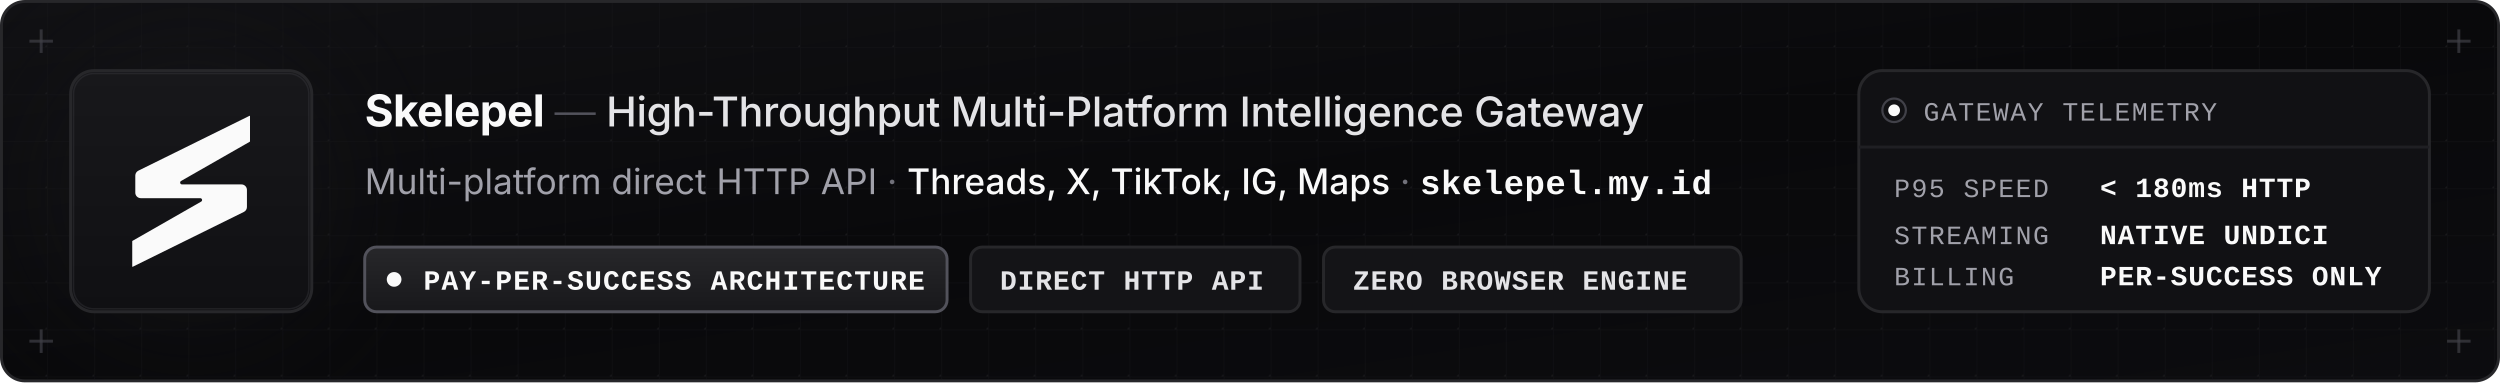
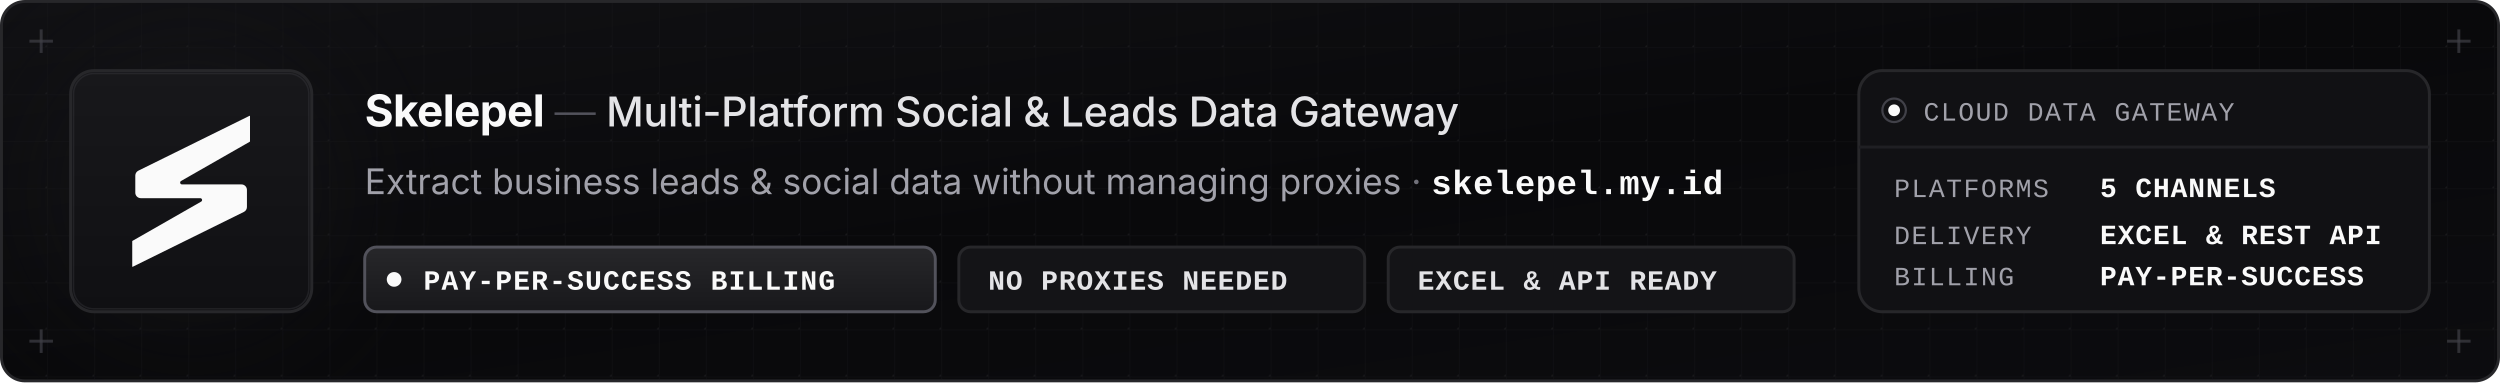
<svg xmlns="http://www.w3.org/2000/svg" viewBox="0 0 850 130" width="850" height="130" fill="none" role="img" aria-label="Skelepel — High-Throughput Multi-Platform Intelligence Gateway" style="max-width: 100%; height: auto; display: block;">
  <defs>
    <linearGradient id="bgGrad" x1="0%" y1="0%" x2="100%" y2="100%">
      <stop offset="0%" stop-color="#111114" />
      <stop offset="50%" stop-color="#09090b" />
      <stop offset="100%" stop-color="#0c0c0f" />
    </linearGradient>
    <linearGradient id="topSheen" x1="0%" y1="0%" x2="100%" y2="0%">
      <stop offset="0%" stop-color="#27272a" stop-opacity="0.1" />
      <stop offset="25%" stop-color="#52525b" stop-opacity="0.7" />
      <stop offset="50%" stop-color="#71717a" stop-opacity="0.85" />
      <stop offset="75%" stop-color="#52525b" stop-opacity="0.7" />
      <stop offset="100%" stop-color="#27272a" stop-opacity="0.1" />
    </linearGradient>
    <linearGradient id="cardGrad" x1="0%" y1="0%" x2="0%" y2="100%">
      <stop offset="0%" stop-color="#18181b" />
      <stop offset="100%" stop-color="#101013" />
    </linearGradient>
    <linearGradient id="activeBadgeGrad" x1="0%" y1="0%" x2="0%" y2="100%">
      <stop offset="0%" stop-color="#27272a" />
      <stop offset="100%" stop-color="#18181b" />
    </linearGradient>
    <radialGradient id="logoGlow" cx="65" cy="65" r="90" gradientUnits="userSpaceOnUse">
      <stop offset="0%" stop-color="#27272a" stop-opacity="0.45" />
      <stop offset="100%" stop-color="#09090b" stop-opacity="0" />
    </radialGradient>
    <pattern id="microGrid" width="16" height="16" patternUnits="userSpaceOnUse">
      <path d="M 16 0 L 0 0 0 16" fill="none" stroke="#1c1c20" stroke-width="0.5" stroke-opacity="0.65" />
      <circle cx="16" cy="16" r="0.65" fill="#27272a" fill-opacity="0.85" />
    </pattern>
  </defs>
  <style>
    .title-brand {
      font-family: 'Inter', -apple-system, BlinkMacSystemFont, 'Segoe UI', Roboto, 'Noto Sans', sans-serif;
      font-weight: 700;
      font-size: 15px;
      fill: #fafafa;
      letter-spacing: -0.2px;
    }
    .title-sep {
      font-family: 'Inter', -apple-system, BlinkMacSystemFont, 'Segoe UI', Roboto, sans-serif;
      font-weight: 300;
      font-size: 14px;
      fill: #52525b;
    }
    .title-tagline {
      font-family: 'Inter', -apple-system, BlinkMacSystemFont, 'Segoe UI', Roboto, 'Noto Sans', sans-serif;
      font-weight: 500;
      font-size: 14px;
      fill: #e4e4e7;
      letter-spacing: -0.1px;
    }
    .subtitle-main {
      font-family: 'Inter', -apple-system, BlinkMacSystemFont, 'Segoe UI', Roboto, 'Noto Sans', sans-serif;
      font-weight: 400;
      font-size: 12px;
      fill: #a1a1aa;
    }
    .platform-highlight {
      fill: #fafafa;
      font-weight: 500;
    }
    .domain-text {
      font-family: 'JetBrains Mono', 'SF Mono', 'Liberation Mono', 'DejaVu Sans Mono', Menlo, Consolas, monospace;
      font-weight: 600;
      font-size: 11.5px;
      fill: #fafafa;
      letter-spacing: 0.2px;
    }
    .mono-bold {
      font-family: 'JetBrains Mono', 'SF Mono', 'Liberation Mono', 'DejaVu Sans Mono', Menlo, Consolas, monospace;
      font-weight: 600;
      font-size: 9.5px;
      fill: #fafafa;
      letter-spacing: 0.4px;
    }
    .mono-key {
      font-family: 'JetBrains Mono', 'SF Mono', 'Liberation Mono', 'DejaVu Sans Mono', Menlo, Consolas, monospace;
      font-weight: 500;
      font-size: 9px;
      fill: #a1a1aa;
      letter-spacing: 0.5px;
    }
    .mono-val {
      font-family: 'JetBrains Mono', 'SF Mono', 'Liberation Mono', 'DejaVu Sans Mono', Menlo, Consolas, monospace;
      font-weight: 600;
      font-size: 9.5px;
      fill: #fafafa;
      letter-spacing: 0.3px;
    }
    .badge-label {
      font-family: 'JetBrains Mono', 'SF Mono', 'Liberation Mono', 'DejaVu Sans Mono', Menlo, Consolas, monospace;
      font-weight: 600;
      font-size: 9.5px;
      fill: #e4e4e7;
      letter-spacing: 0.3px;
    }
  </style>
  <rect x="0.5" y="0.5" width="849" height="129" rx="8" fill="url(#bgGrad)" stroke="#27272a" stroke-width="1" />
  <rect x="1" y="1" width="848" height="128" rx="7.5" fill="url(#microGrid)" opacity="0.55" />
  <rect x="1" y="1" width="848" height="128" rx="7.5" fill="url(#logoGlow)" />
  <path d="M 12 1 L 838 1" stroke="url(#topSheen)" stroke-width="1" stroke-linecap="round" />
  <g stroke="#3f3f46" stroke-width="1" stroke-opacity="0.7">
    <line x1="14" y1="10" x2="14" y2="18" />
    <line x1="10" y1="14" x2="18" y2="14" />
    <line x1="836" y1="10" x2="836" y2="18" />
    <line x1="832" y1="14" x2="840" y2="14" />
    <line x1="14" y1="112" x2="14" y2="120" />
    <line x1="10" y1="116" x2="18" y2="116" />
    <line x1="836" y1="112" x2="836" y2="120" />
    <line x1="832" y1="116" x2="840" y2="116" />
  </g>
  <g transform="translate(24, 24)">
    <rect width="82" height="82" rx="8" fill="url(#cardGrad)" stroke="#27272a" stroke-width="1" />
    <rect x="1" y="1" width="80" height="80" rx="7" fill="none" stroke="#3f3f46" stroke-width="0.5" stroke-opacity="0.35" />
    <g transform="translate(19.4, 15.3) scale(0.052)">
      <path d="M 800.0,3.2 A 2.0,2.0 0 0,0 797.1,1.4 L 70.1,360.1 A 36.0,36.0 0 0,0 50.0,392.4 L 50.0,504.0 A 36.0,36.0 0 0,0 86.0,540.0 L 474.8,540.0 A 12.0,12.0 0 0,1 480.8,562.4 L 31.0,819.4 A 2.0,2.0 0 0,0 30.0,821.2 L 30.0,986.8 A 2.0,2.0 0 0,0 32.9,988.6 L 759.9,629.9 A 36.0,36.0 0 0,0 780.0,597.6 L 780.0,486.0 A 36.0,36.0 0 0,0 744.0,450.0 L 355.2,450.0 A 12.0,12.0 0 0,1 349.2,427.6 L 799.0,170.6 A 2.0,2.0 0 0,0 800.0,168.8 Z" fill="#fafafa" />
    </g>
  </g>
  <g transform="translate(124, 43)">
    <text class="title-brand" x="0" y="0">Skelepel <tspan class="title-sep">—</tspan>
-       <tspan class="title-tagline">High-Throughput Multi-Platform Intelligence Gateway</tspan>
+       <tspan class="title-tagline">Multi-Platform Social &amp; Leads Data Gateway</tspan>
    </text>
  </g>
  <g transform="translate(124, 66)">
-     <text class="subtitle-main" x="0" y="0">Multi-platform direct HTTP API <tspan fill="#71717a">·</tspan>
-       <tspan class="platform-highlight">Threads, X, TikTok, IG, Maps</tspan>
-       <tspan fill="#71717a">·</tspan>
+     <text class="subtitle-main" x="0" y="0">Extract business leads &amp; social data without managing proxies <tspan fill="#71717a">·</tspan>
      <tspan class="domain-text">skelepel.my.id</tspan>
    </text>
  </g>
  <g transform="translate(124, 84)">
    <g transform="translate(0, 0)">
-       <rect width="198" height="22" rx="4" fill="url(#activeBadgeGrad)" stroke="#52525b" stroke-width="1" />
+       <rect width="194" height="22" rx="4" fill="url(#activeBadgeGrad)" stroke="#52525b" stroke-width="1" />
      <circle cx="10" cy="11" r="2.5" fill="#fafafa" />
-       <text class="mono-bold" x="20" y="14.5">PAY-PER-SUCCESS ARCHITECTURE</text>
+       <text class="mono-bold" x="20" y="14.5">PAY-PER-SUCCESS BILLING</text>
    </g>
-     <g transform="translate(206, 0)">
-       <rect width="112" height="22" rx="4" fill="#141417" stroke="#27272a" stroke-width="1" />
-       <text class="badge-label" x="10" y="14.5">DIRECT HTTP API</text>
+     <g transform="translate(202, 0)">
+       <rect width="138" height="22" rx="4" fill="#141417" stroke="#27272a" stroke-width="1" />
+       <text class="badge-label" x="10" y="14.5">NO PROXIES NEEDED</text>
    </g>
-     <g transform="translate(326, 0)">
-       <rect width="142" height="22" rx="4" fill="#141417" stroke="#27272a" stroke-width="1" />
-       <text class="badge-label" x="10" y="14.5">ZERO BROWSER ENGINE</text>
+     <g transform="translate(348, 0)">
+       <rect width="138" height="22" rx="4" fill="#141417" stroke="#27272a" stroke-width="1" />
+       <text class="badge-label" x="10" y="14.5">EXCEL &amp; API READY</text>
    </g>
  </g>
  <g transform="translate(632, 24)">
    <rect width="194" height="82" rx="8" fill="#111114" stroke="#27272a" stroke-width="1" />
    <line x1="0" y1="26" x2="194" y2="26" stroke="#1f1f23" stroke-width="1" />
    <g transform="translate(12, 13.5)">
      <circle cx="0" cy="0" r="4" fill="none" stroke="#52525b" stroke-width="0.75" stroke-opacity="0.75" />
      <circle cx="0" cy="0" r="2" fill="#fafafa" />
-       <text class="mono-key" x="10" y="3.5">GATEWAY TELEMETRY</text>
+       <text class="mono-key" x="10" y="3.5">CLOUD DATA GATEWAY</text>
    </g>
-     <text class="mono-key" x="12" y="43">P95 SPEED</text>
-     <text class="mono-val" x="82" y="43">&lt; 180ms HTTP</text>
-     <text class="mono-key" x="12" y="59">STREAMING</text>
-     <text class="mono-val" x="82" y="59">NATIVE UNDICI</text>
+     <text class="mono-key" x="12" y="43">PLATFORMS</text>
+     <text class="mono-val" x="82" y="43">5 CHANNELS</text>
+     <text class="mono-key" x="12" y="59">DELIVERY</text>
+     <text class="mono-val" x="82" y="59">EXCEL &amp; REST API</text>
    <text class="mono-key" x="12" y="73">BILLING</text>
-     <text class="mono-val" x="82" y="73" fill="#fafafa">PER-SUCCESS ONLY</text>
+     <text class="mono-val" x="82" y="73" fill="#fafafa">PAY-PER-SUCCESS</text>
  </g>
</svg>
